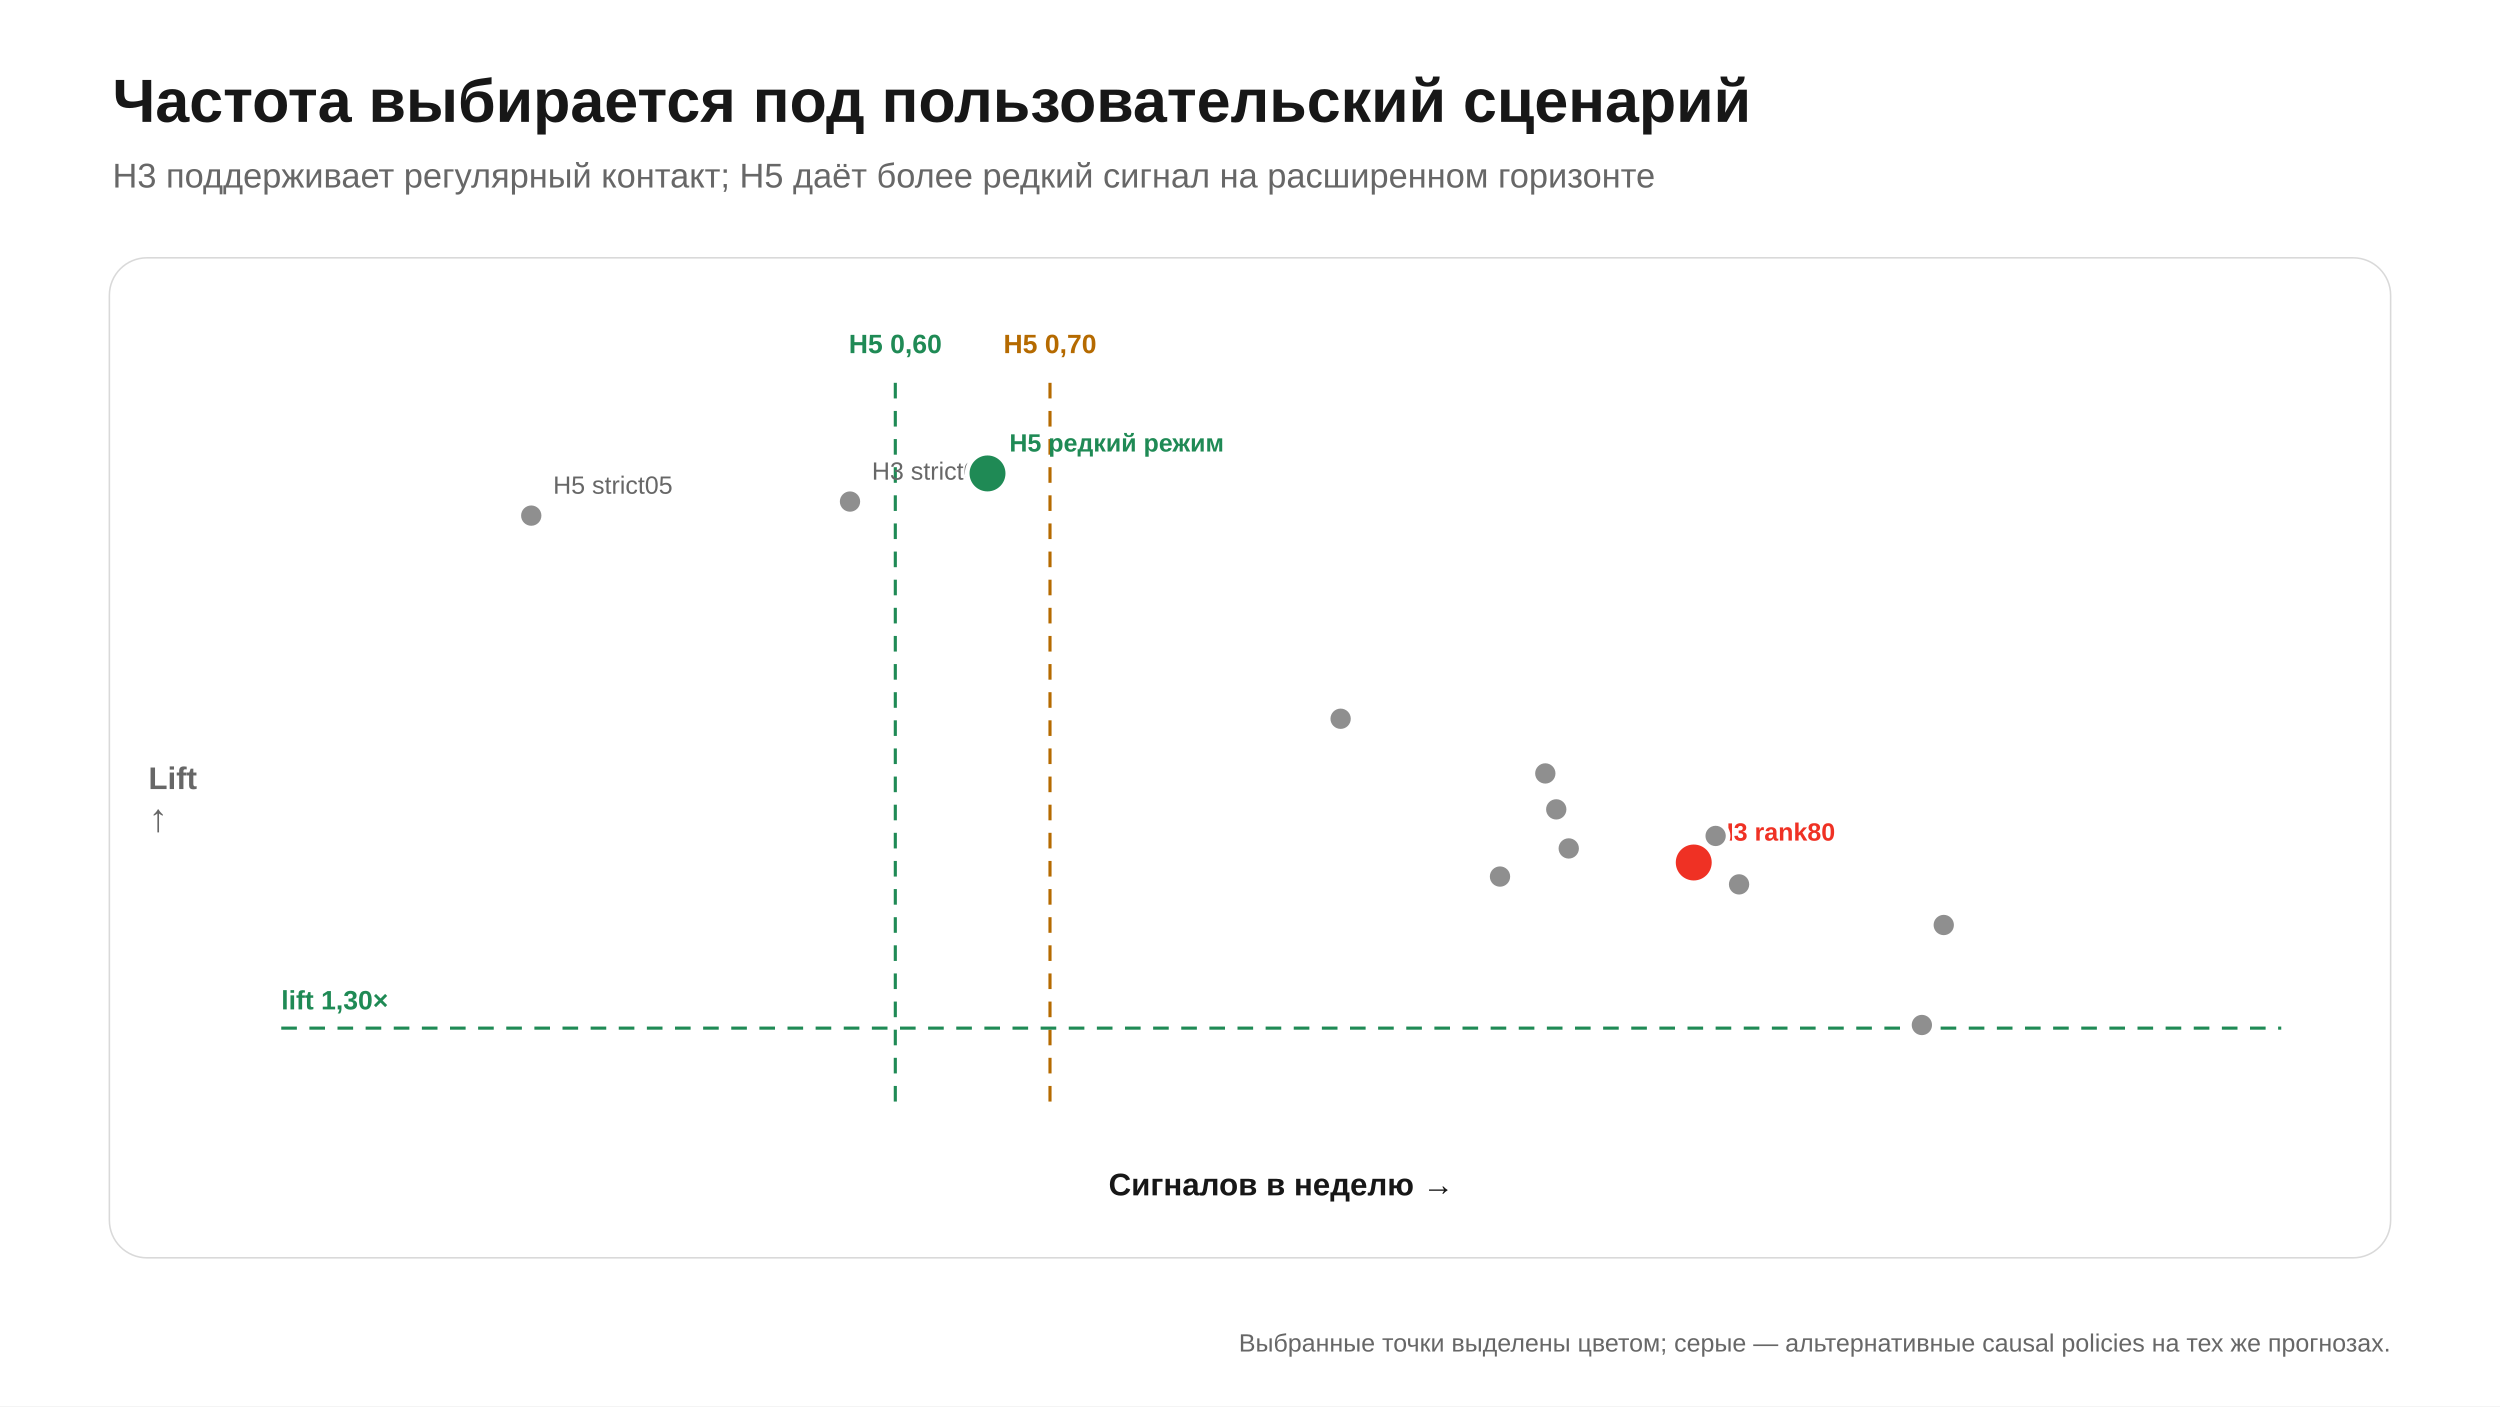
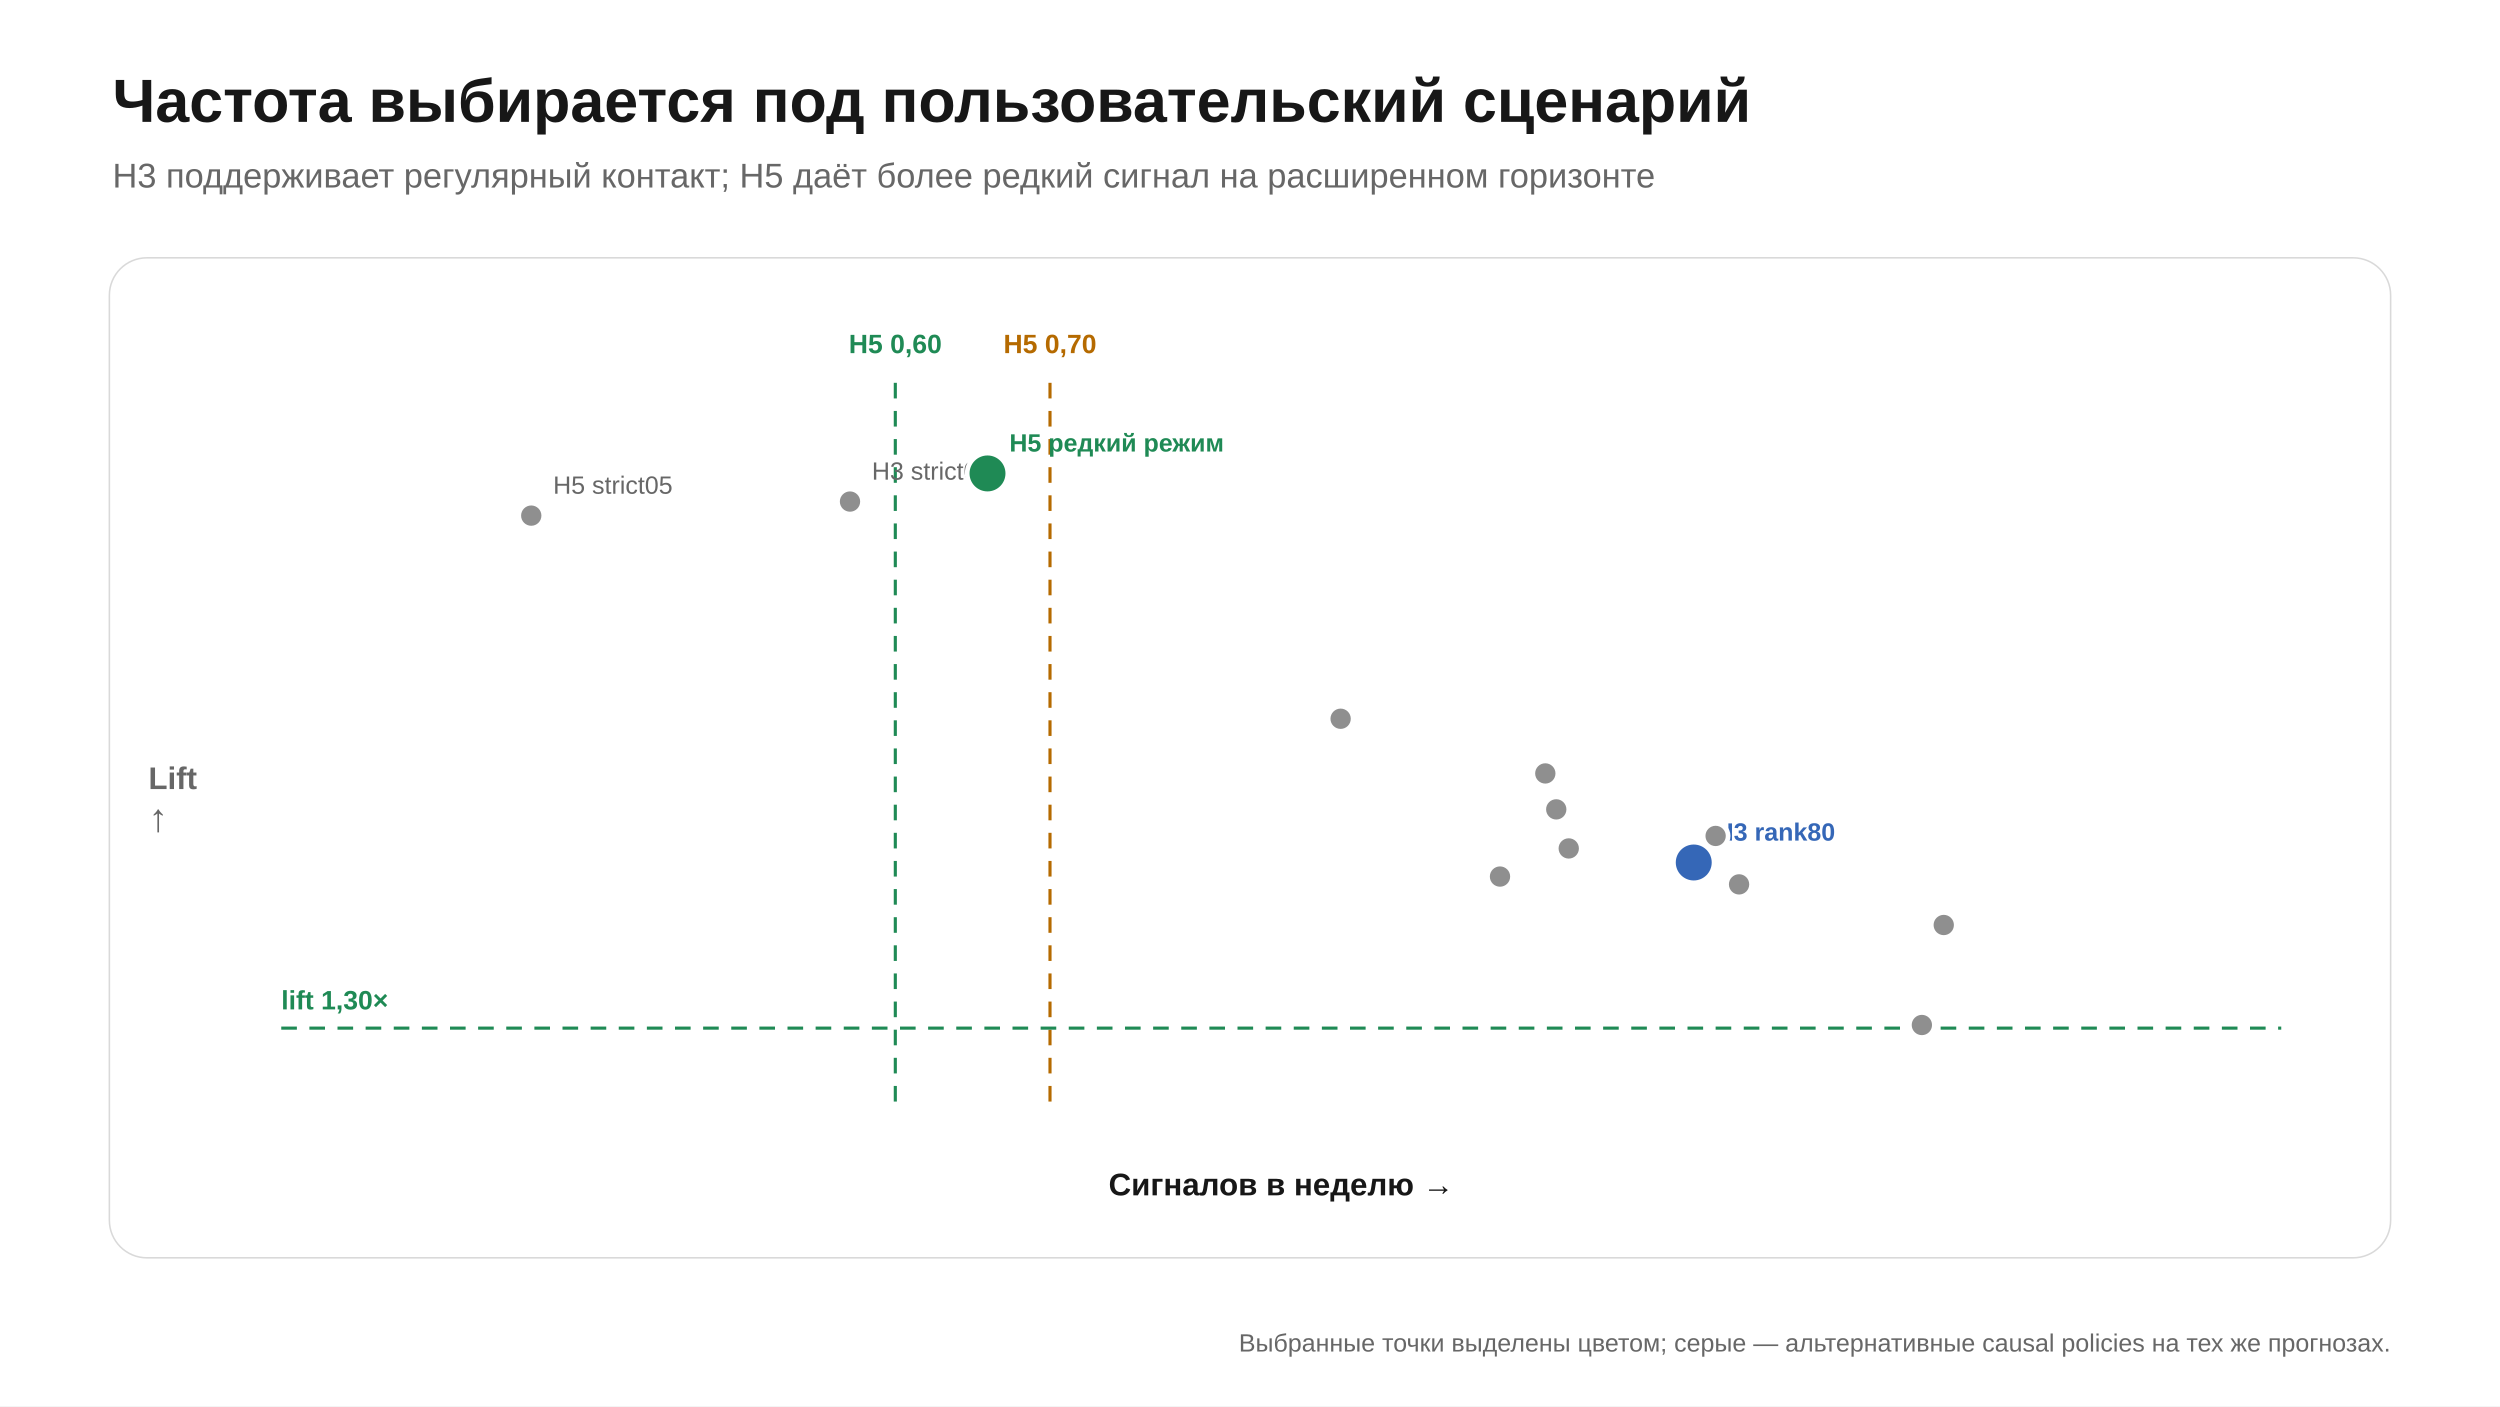
<svg xmlns="http://www.w3.org/2000/svg" width="1600" height="900" viewBox="0 0 1600 900" role="img" aria-labelledby="title desc">
  <rect width="1600" height="900" fill="#FFFFFF" />
  <text x="72" y="78" font-family="Arial, Helvetica, sans-serif" font-size="39" font-weight="700" fill="#171717" text-anchor="start">Частота выбирается под пользовательский сценарий</text>
  <text x="72" y="120" font-family="Arial, Helvetica, sans-serif" font-size="22" font-weight="400" fill="#676767" text-anchor="start">H3 поддерживает регулярный контакт; H5 даёт более редкий сигнал на расширенном горизонте</text>
  <rect x="70" y="165" width="1460" height="640" rx="24" fill="#FFFFFF" stroke="#D9D9D9" stroke-width="1" />
  <line x1="573" y1="245" x2="573" y2="710" stroke="#1F8A55" stroke-width="2" stroke-dasharray="10 8" />
  <text x="573" y="226" font-family="Arial, Helvetica, sans-serif" font-size="17" font-weight="700" fill="#1F8A55" text-anchor="middle">H5 0,60</text>
  <line x1="672" y1="245" x2="672" y2="710" stroke="#B56A00" stroke-width="2" stroke-dasharray="10 8" />
  <text x="672" y="226" font-family="Arial, Helvetica, sans-serif" font-size="17" font-weight="700" fill="#B56A00" text-anchor="middle">H5 0,70</text>
  <line x1="180" y1="658" x2="1460" y2="658" stroke="#1F8A55" stroke-width="2" stroke-dasharray="10 8" />
  <text x="180" y="646" font-family="Arial, Helvetica, sans-serif" font-size="17" font-weight="700" fill="#1F8A55" text-anchor="start">lift 1,30×</text>
  <circle cx="858" cy="460" r="8" fill="#8F8F8F" stroke="#FFFFFF" stroke-width="3" />
  <circle cx="1004" cy="543" r="8" fill="#8F8F8F" stroke="#FFFFFF" stroke-width="3" />
  <circle cx="1113" cy="566" r="8" fill="#8F8F8F" stroke="#FFFFFF" stroke-width="3" />
-   <circle cx="1084" cy="552" r="13" fill="#EF3124" stroke="#FFFFFF" stroke-width="3" />
-   <text x="1098" y="538" font-family="Arial, Helvetica, sans-serif" font-size="16" font-weight="700" fill="#EF3124" text-anchor="start">H3 rank80</text>
+   <circle cx="1084" cy="552" r="13" fill="#3567B7" stroke="#FFFFFF" stroke-width="3" />
+   <text x="1098" y="538" font-family="Arial, Helvetica, sans-serif" font-size="16" font-weight="700" fill="#3567B7" text-anchor="start">H3 rank80</text>
  <circle cx="1230" cy="656" r="8" fill="#8F8F8F" stroke="#FFFFFF" stroke-width="3" />
  <circle cx="544" cy="321" r="8" fill="#8F8F8F" stroke="#FFFFFF" stroke-width="3" />
  <text x="558" y="307" font-family="Arial, Helvetica, sans-serif" font-size="16" font-weight="400" fill="#676767" text-anchor="start">H3 strict05</text>
  <circle cx="960" cy="561" r="8" fill="#8F8F8F" stroke="#FFFFFF" stroke-width="3" />
  <circle cx="996" cy="518" r="8" fill="#8F8F8F" stroke="#FFFFFF" stroke-width="3" />
  <circle cx="1098" cy="535" r="8" fill="#8F8F8F" stroke="#FFFFFF" stroke-width="3" />
  <circle cx="989" cy="495" r="8" fill="#8F8F8F" stroke="#FFFFFF" stroke-width="3" />
  <circle cx="1244" cy="592" r="8" fill="#8F8F8F" stroke="#FFFFFF" stroke-width="3" />
  <circle cx="340" cy="330" r="8" fill="#8F8F8F" stroke="#FFFFFF" stroke-width="3" />
  <text x="354" y="316" font-family="Arial, Helvetica, sans-serif" font-size="16" font-weight="400" fill="#676767" text-anchor="start">H5 strict05</text>
  <circle cx="632" cy="303" r="13" fill="#1F8A55" stroke="#FFFFFF" stroke-width="3" />
  <text x="646" y="289" font-family="Arial, Helvetica, sans-serif" font-size="16" font-weight="700" fill="#1F8A55" text-anchor="start">H5 редкий режим</text>
  <text x="820" y="765" font-family="Arial, Helvetica, sans-serif" font-size="20" font-weight="700" fill="#171717" text-anchor="middle">Сигналов в неделю →</text>
  <text x="95" y="505" font-family="Arial, Helvetica, sans-serif" font-size="20" font-weight="700" fill="#676767" text-anchor="start">Lift</text>
  <text x="95" y="532" font-family="Arial, Helvetica, sans-serif" font-size="25" font-weight="700" fill="#676767" text-anchor="start">↑</text>
  <text x="1530" y="865" font-family="Arial, Helvetica, sans-serif" font-size="16" font-weight="400" fill="#676767" text-anchor="end">Выбранные точки выделены цветом; серые — альтернативные causal policies на тех же прогнозах.</text>
</svg>
